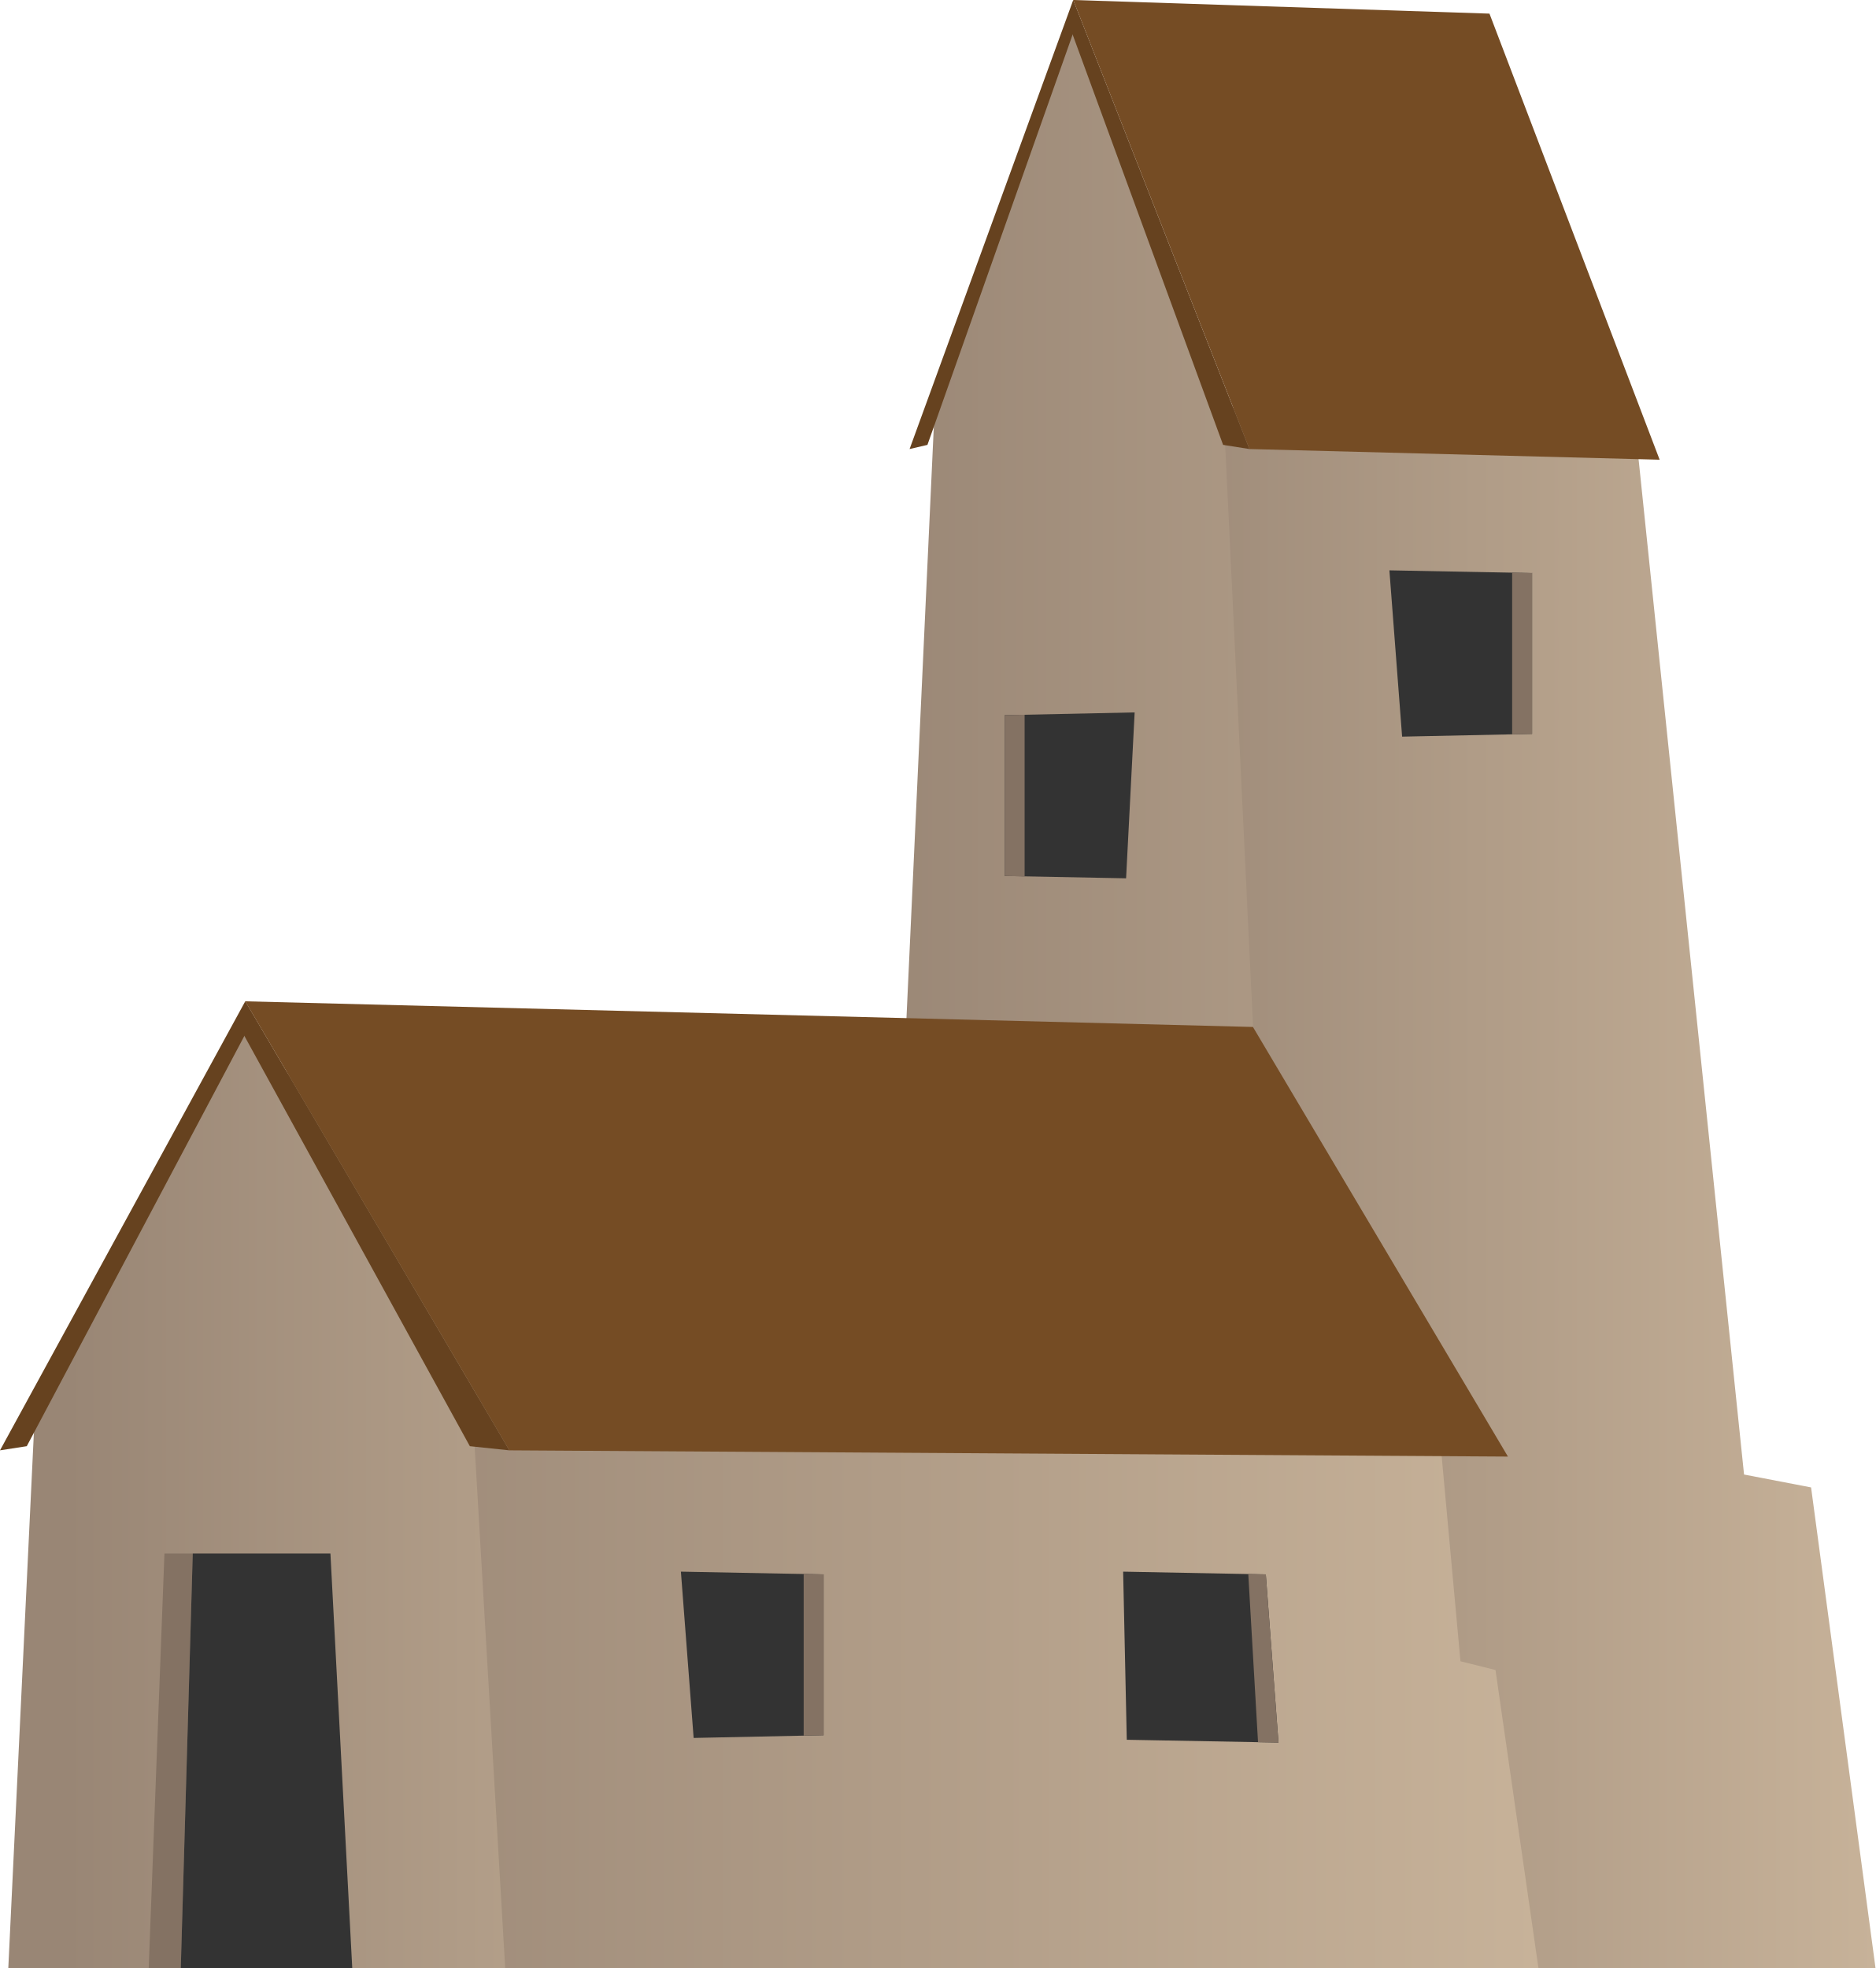
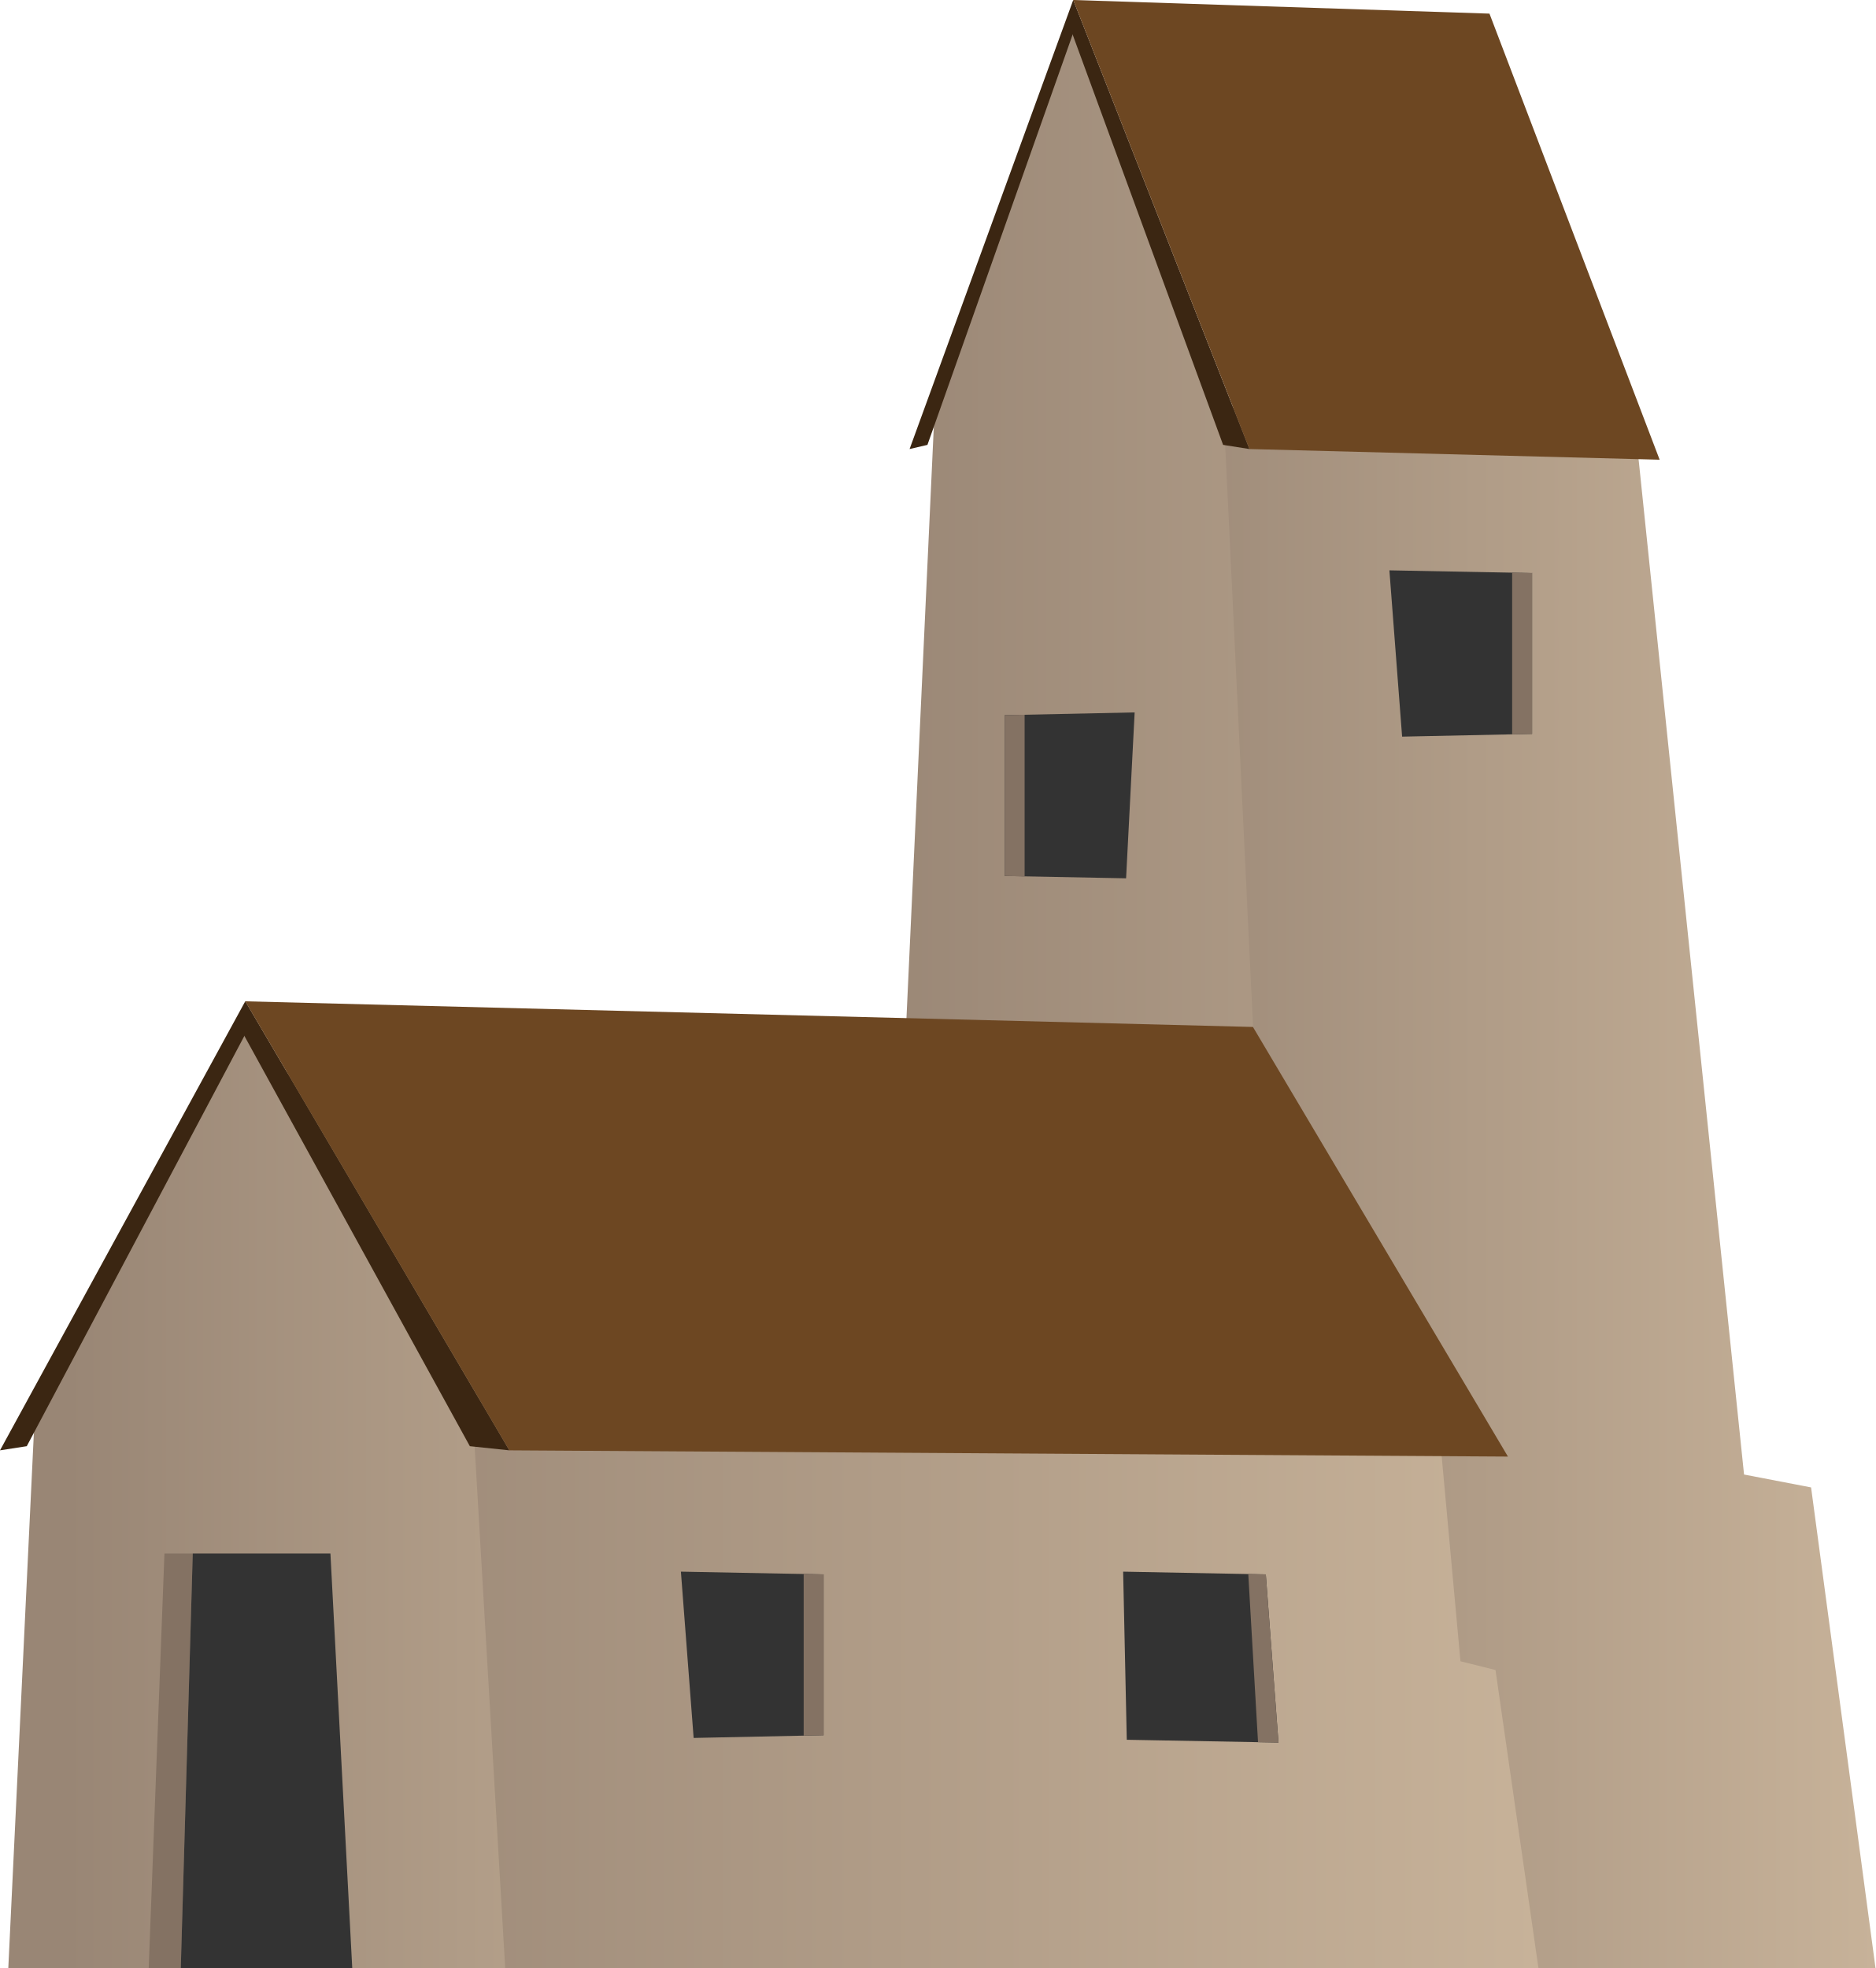
<svg xmlns="http://www.w3.org/2000/svg" xmlns:xlink="http://www.w3.org/1999/xlink" width="655.01" height="687.35" viewBox="0 0 655.01 687.35">
  <defs>
    <style>
      .cls-1 {
        fill: url(#linear-gradient);
      }

      .cls-2 {
        fill: url(#linear-gradient-2);
      }

      .cls-3 {
        fill: url(#linear-gradient-3);
      }

      .cls-4 {
        fill: url(#linear-gradient-4);
      }

      .cls-5 {
-         fill: #66421f;
+         fill: #3b2612;
      }

      .cls-6 {
-         fill: #754c24;
+         fill: #6d4722;
      }

      .cls-7 {
        fill: #333;
      }

      .cls-8 {
        fill: #847263;
      }
    </style>
    <linearGradient id="linear-gradient" x1="297.64" y1="346.65" x2="647.82" y2="346.65" gradientUnits="userSpaceOnUse">
      <stop offset="0" stop-color="#998675" />
      <stop offset="1" stop-color="#c7b299" />
    </linearGradient>
    <linearGradient id="linear-gradient-2" x1="376.5" y1="414.84" x2="655.01" y2="414.84" xlink:href="#linear-gradient" />
    <linearGradient id="linear-gradient-3" x1="23.23" y1="521.44" x2="302.56" y2="521.44" xlink:href="#linear-gradient" />
    <linearGradient id="linear-gradient-4" x1="81.79" y1="588.24" x2="537.29" y2="588.24" xlink:href="#linear-gradient" />
  </defs>
  <g id="Layer_2" data-name="Layer 2">
    <g id="_0" data-name="0">
      <g>
        <polygon class="cls-1" points="427.26 142.33 374.15 5.95 326.44 142.33 301.24 687.35 577.59 687.35 427.26 142.33" />
        <polygon class="cls-2" points="453.37 687.35 427.26 142.33 570.39 142.33 609.1 515 632.51 519.5 655.01 687.35 453.37 687.35" />
        <g>
          <polygon class="cls-3" points="181.99 687.35 188.05 489.13 85.65 355.53 12.37 489.13 2.9 687.35 181.99 687.35" />
          <polygon class="cls-4" points="522.29 583.27 510.06 580.22 501.71 489.13 164.82 489.13 176.44 687.35 492.28 687.35 519.87 687.35 537.29 687.35 522.29 583.27" />
          <g>
            <polygon class="cls-5" points="164.09 505.1 177.89 506.55 85.68 349.72 83.5 358.44 164.09 505.1" />
            <polygon class="cls-5" points="9.35 505.1 0 506.55 85.65 349.72 87.13 358.44 9.35 505.1" />
            <polygon class="cls-6" points="85.65 349.72 437.58 358.68 526.64 508.73 177.89 506.55 85.65 349.72" />
          </g>
          <polygon class="cls-7" points="237.8 548.92 242.25 607 287.63 606.05 287.63 549.88 237.8 548.92" />
          <polygon class="cls-7" points="392.25 548.92 393.52 607.64 446.51 608.61 442.08 549.88 392.25 548.92" />
          <polygon class="cls-8" points="280.68 549.74 280.68 606.19 287.63 606.05 287.63 549.88 280.68 549.74" />
          <polygon class="cls-8" points="442.08 549.88 446.51 608.61 439.36 608.48 435.95 549.74 442.08 549.88" />
          <polygon class="cls-8" points="57.43 542.58 51.93 687.35 63.14 687.35 67.32 542.58 57.43 542.58" />
          <polygon class="cls-7" points="115.4 542.58 67.32 542.58 63.14 687.35 123.02 687.35 115.4 542.58" />
        </g>
        <g>
          <polygon class="cls-5" points="427.16 155.38 436.36 156.83 374.83 0 373.38 8.71 427.16 155.38" />
          <polygon class="cls-5" points="323.9 155.38 317.67 156.83 374.82 0 375.8 8.71 323.9 155.38" />
          <polygon class="cls-6" points="374.82 0 520.19 4.76 579.62 160.56 436.36 156.83 374.82 0" />
        </g>
        <g>
          <polygon class="cls-7" points="485.24 199.2 489.68 257.28 535.07 256.33 535.07 200.15 485.24 199.2" />
          <polygon class="cls-8" points="528.11 200.02 528.11 256.47 535.07 256.33 535.07 200.15 528.11 200.02" />
        </g>
        <g>
          <polygon class="cls-7" points="393.28 306.76 396.27 248.82 350.89 249.78 350.89 305.95 393.28 306.76" />
          <polygon class="cls-8" points="357.84 306.08 357.84 249.63 350.89 249.78 350.89 305.95 357.84 306.08" />
        </g>
      </g>
    </g>
  </g>
</svg>
